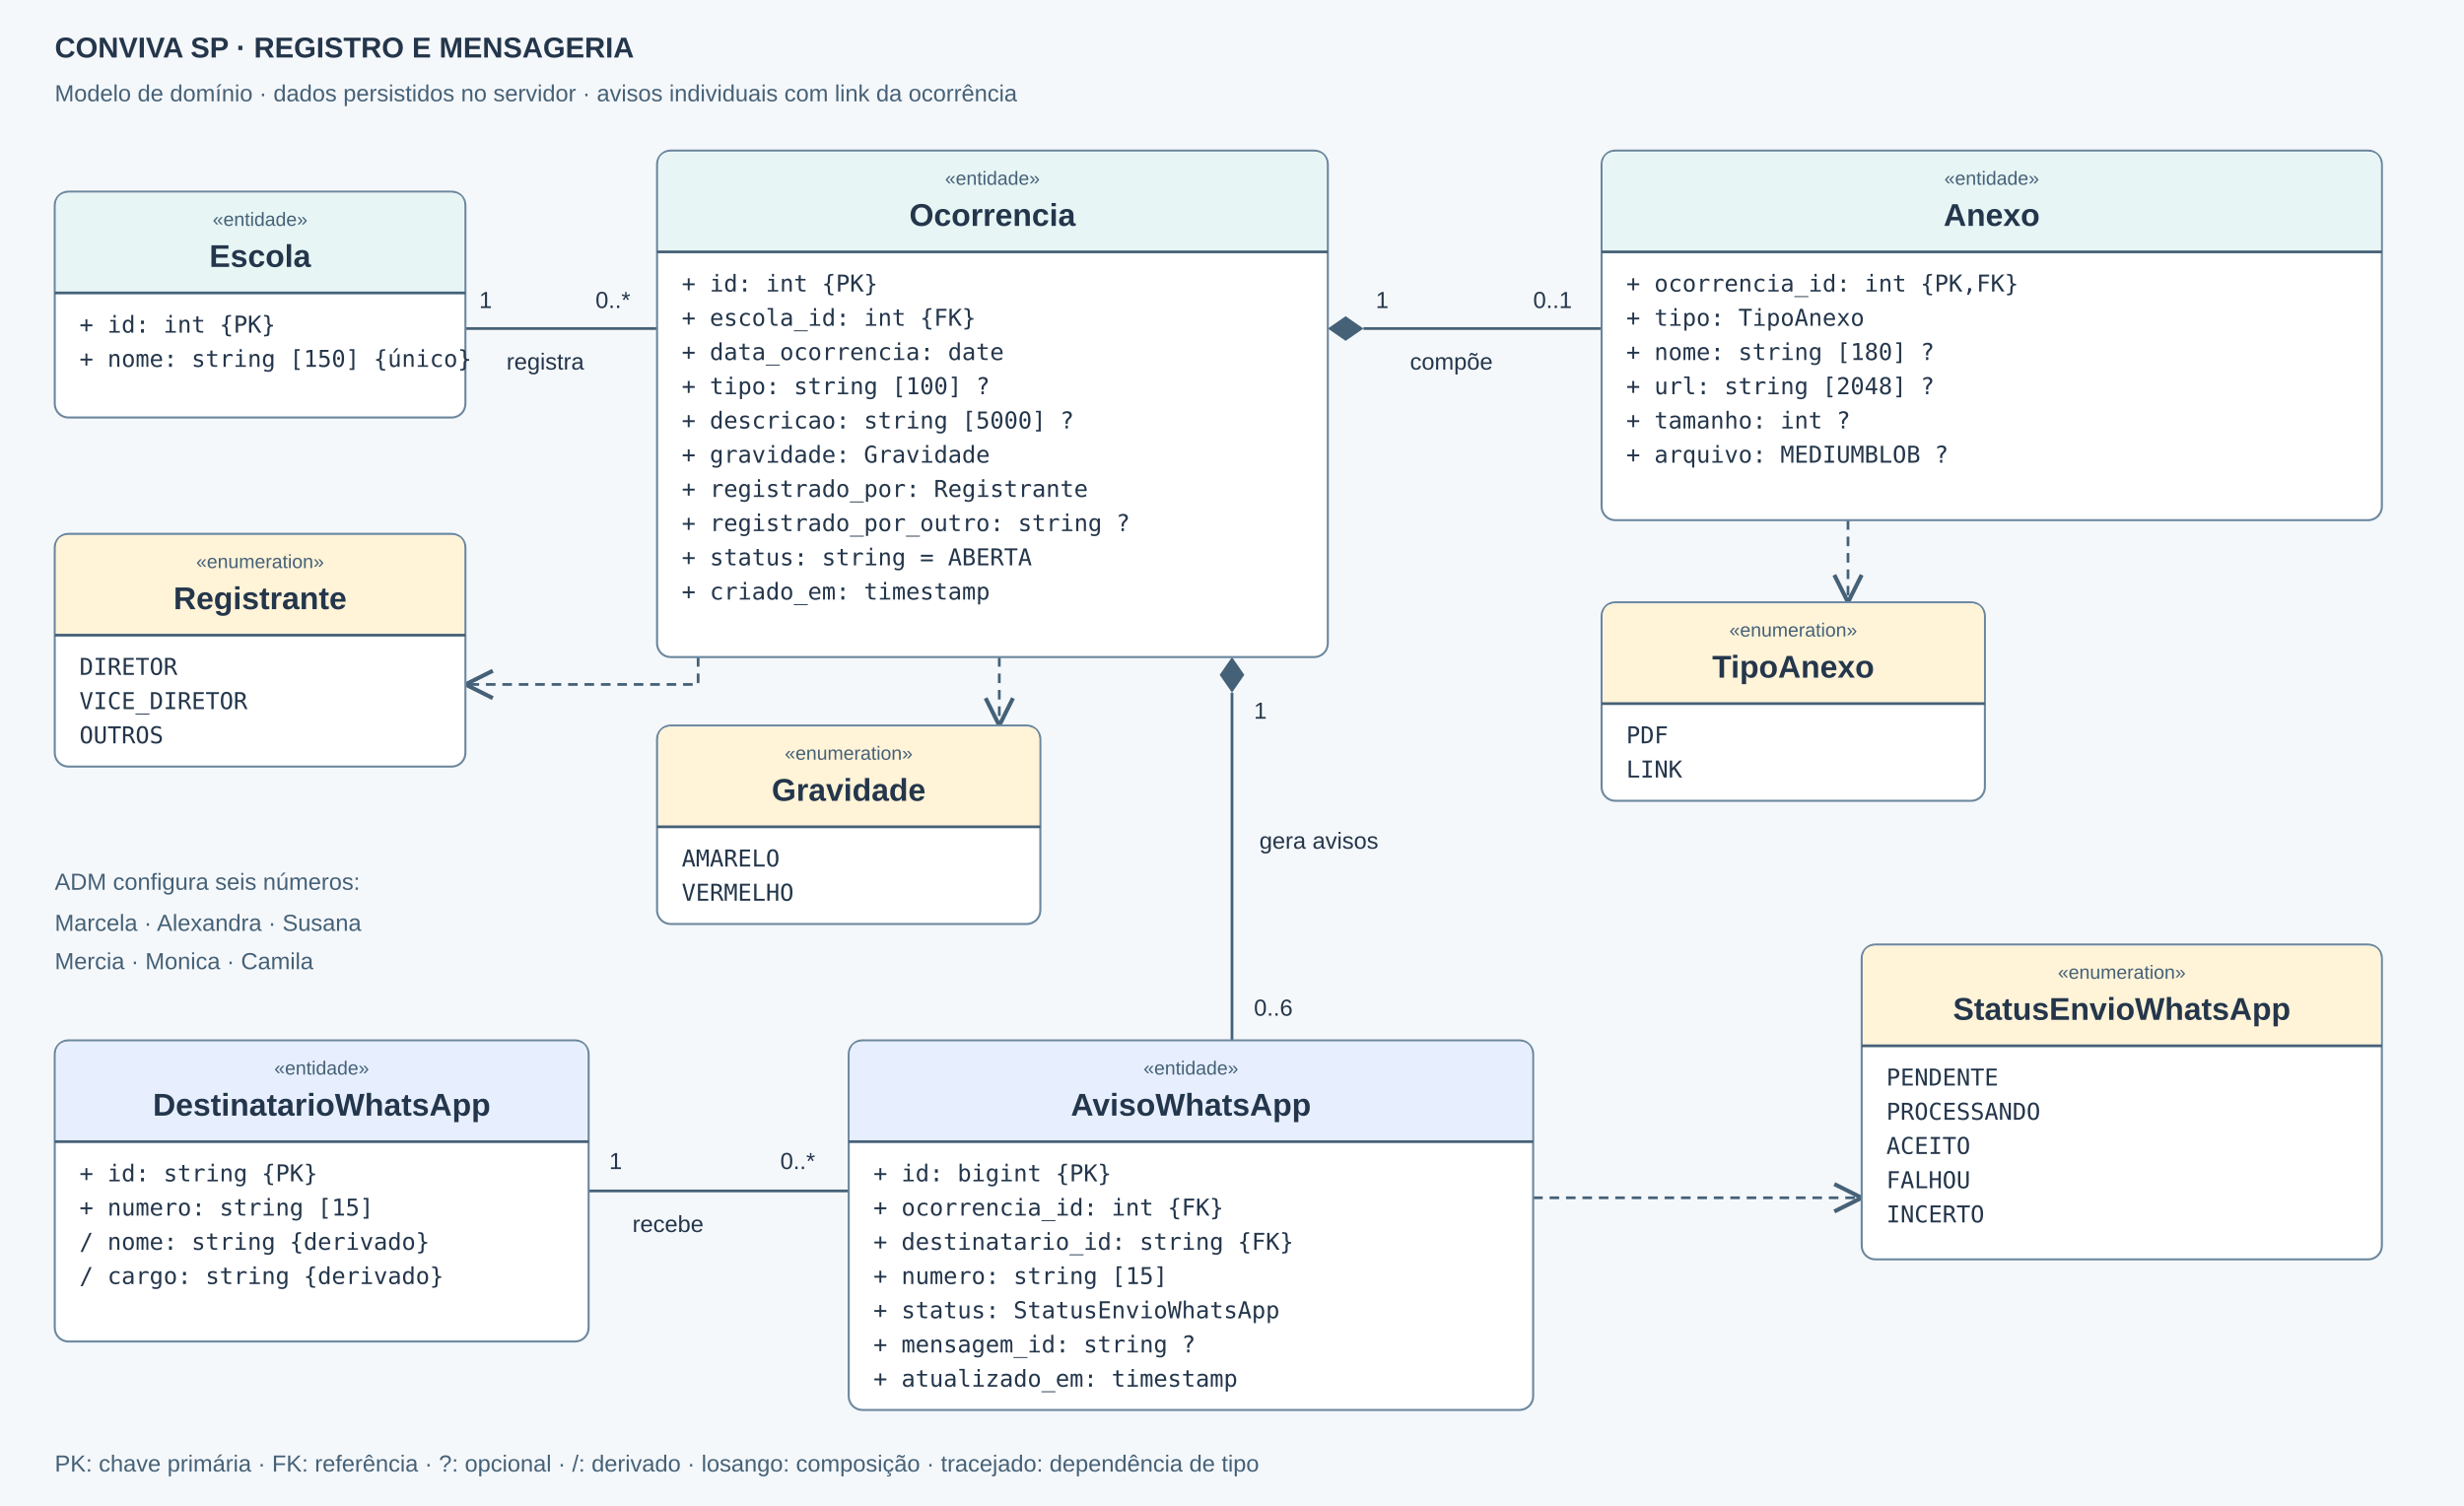
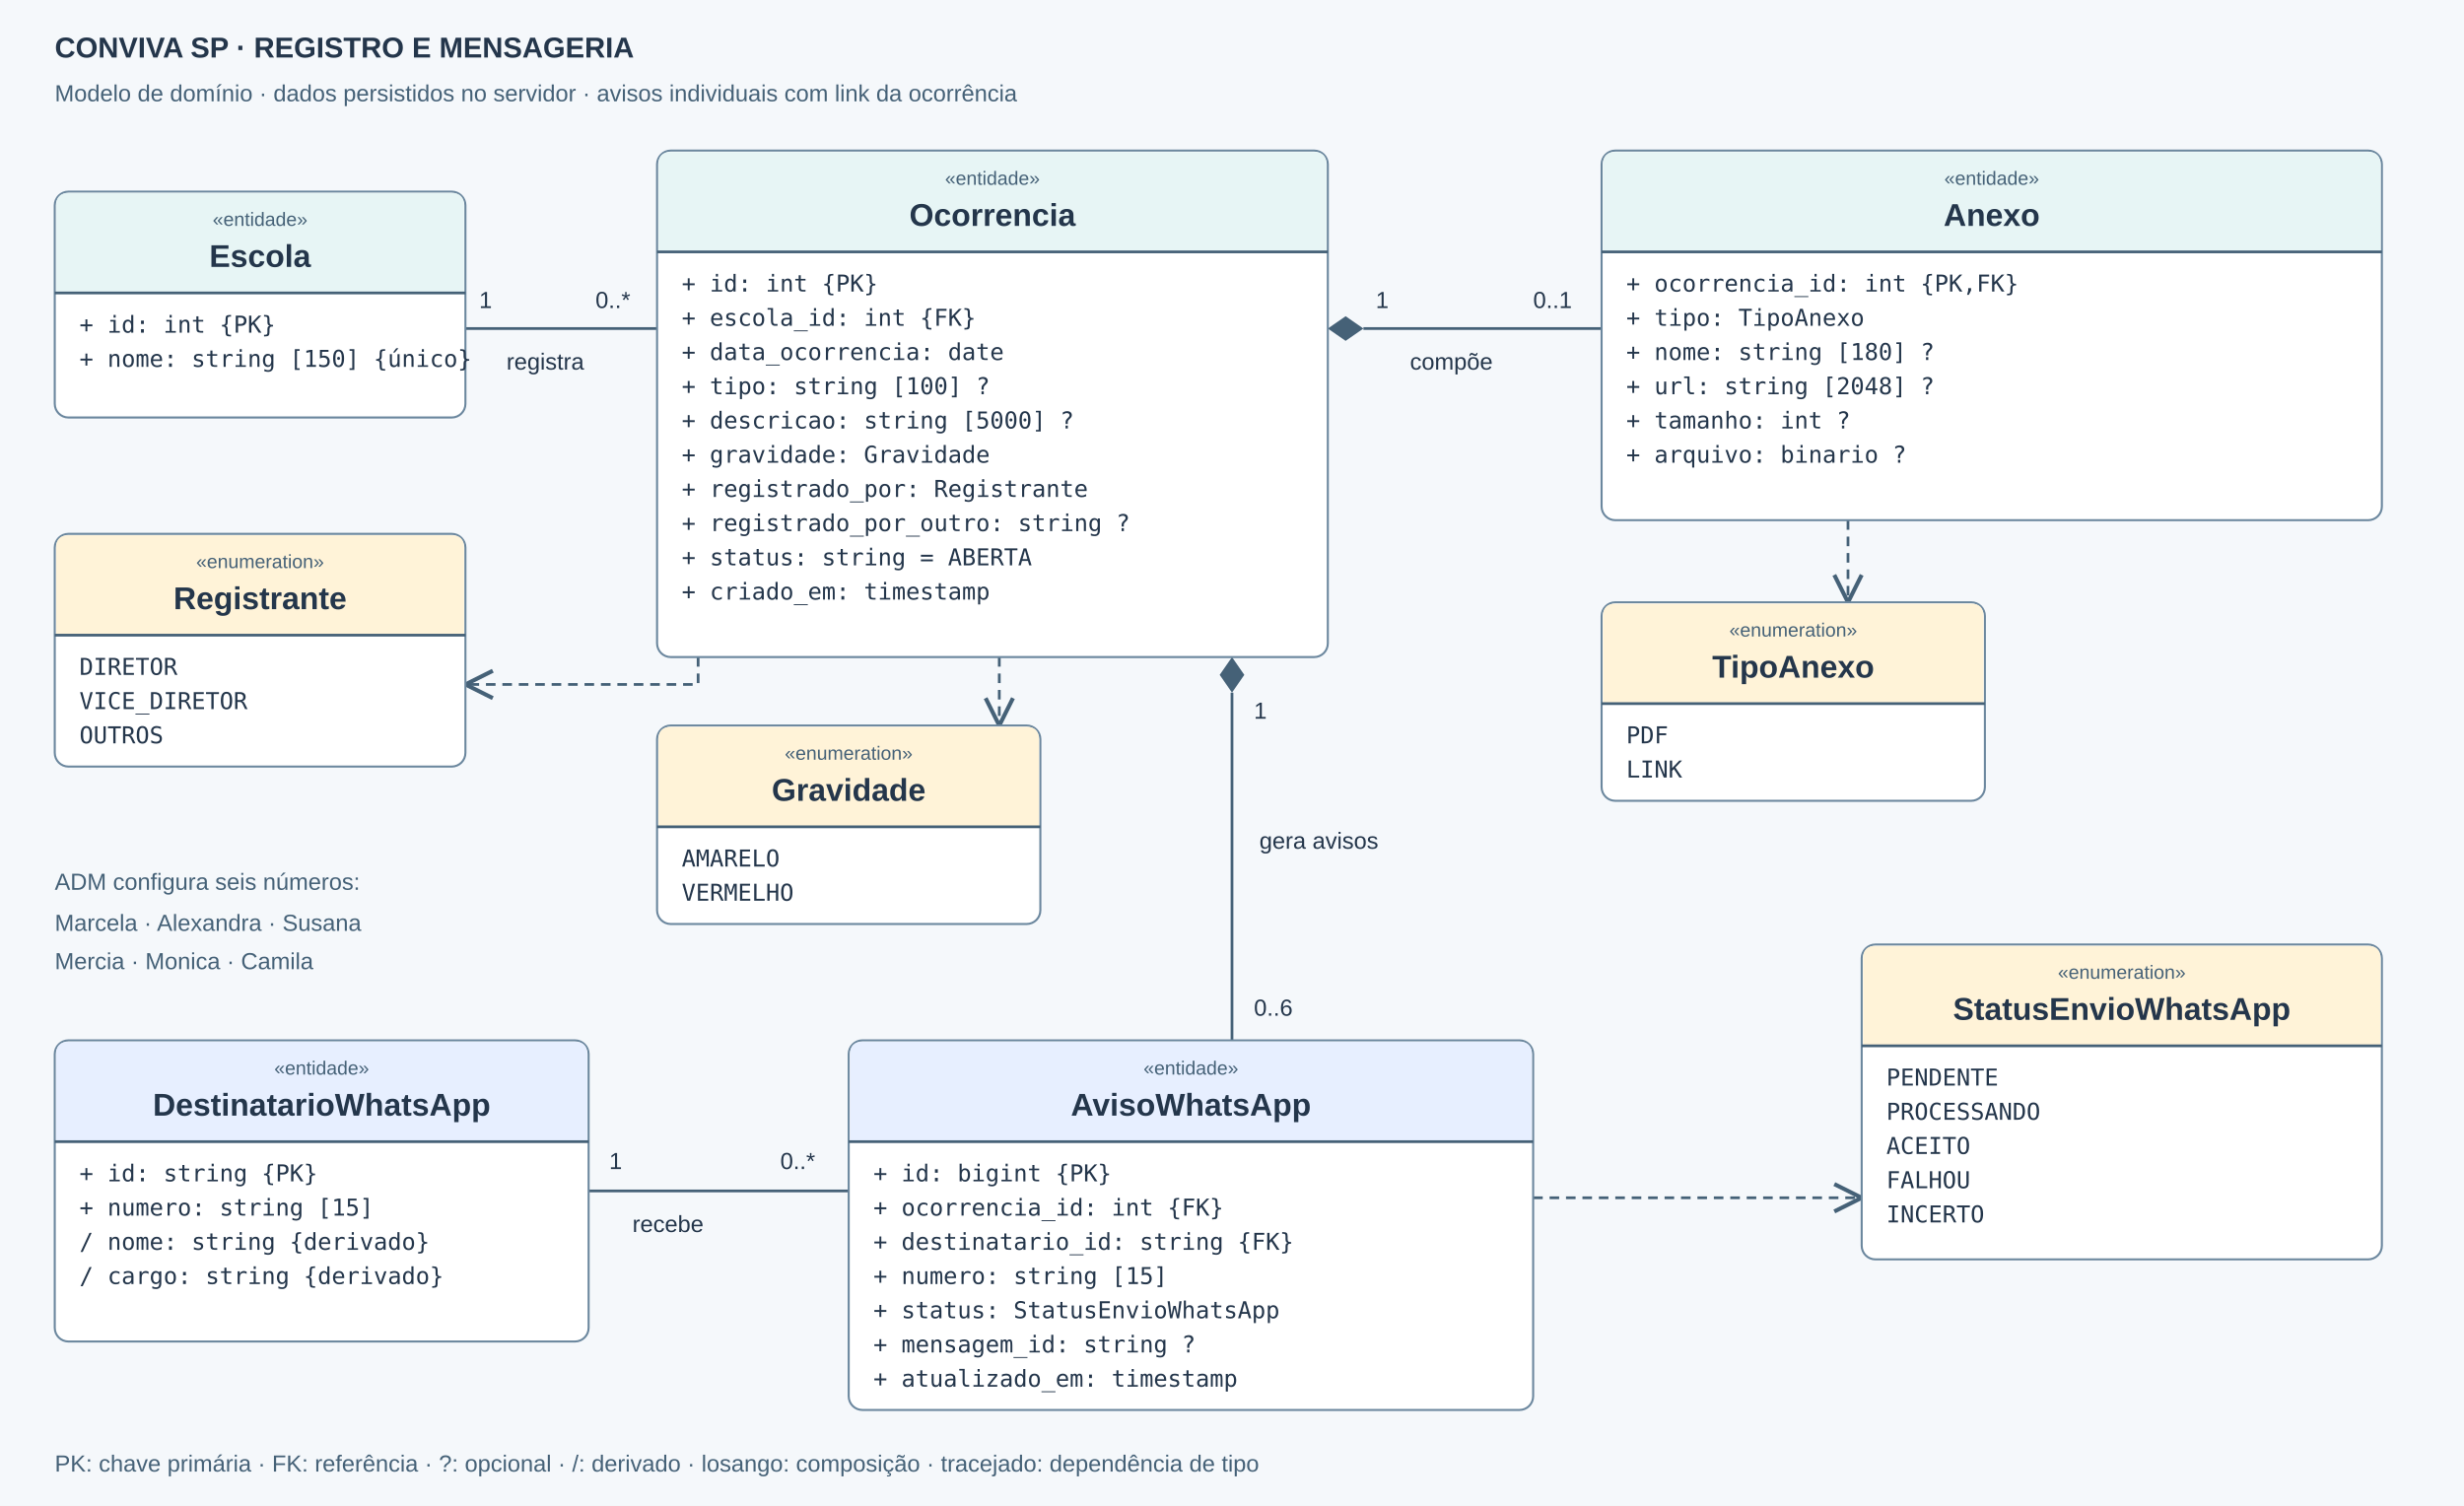
<svg xmlns="http://www.w3.org/2000/svg" viewBox="0 0 1800 1100" role="img" aria-labelledby="uml-titulo uml-descricao">
  <style>text{font-family:Arial,sans-serif;fill:#24364b}.moldura{fill:#fff;stroke:#6b879e;stroke-width:1.5}.titulo{font-size:23px;font-weight:bold;text-anchor:middle}.estereotipo{font-size:14px;text-anchor:middle;fill:#456177}.atributo{font:17px monospace}.relacao{fill:none;stroke:#456177;stroke-width:2}.rotulo{font-size:17px}.nota{font-size:17px;fill:#456177}.classe{cursor:pointer}.classe:hover .moldura{stroke:#12636d;stroke-width:4}</style>
  <defs>
    <marker id="uml-dependencia" markerWidth="12" markerHeight="12" refX="11" refY="6" orient="auto">
      <path d="M1 1 11 6 1 11" fill="none" stroke="#456177" stroke-width="1.5" />
    </marker>
  </defs>
  <rect width="1800" height="1100" fill="#f5f8fb" />
  <text x="40" y="42" font-size="21" font-weight="bold">CONVIVA SP · REGISTRO E MENSAGERIA</text>
  <text x="40" y="74" class="nota">Modelo de domínio · dados persistidos no servidor · avisos individuais com link da ocorrência</text>
  <g class="relacao">
    <path d="M340 240H480" />
    <path d="M996 240H1170" />
    <path d="M900 506V760" />
    <path d="M430 870H620" />
    <path d="M510 480V500H340" stroke-dasharray="7 5" marker-end="url(#uml-dependencia)" />
    <path d="M730 480V530" stroke-dasharray="7 5" marker-end="url(#uml-dependencia)" />
    <path d="M1350 380V440" stroke-dasharray="7 5" marker-end="url(#uml-dependencia)" />
    <path d="M1120 875H1360" stroke-dasharray="7 5" marker-end="url(#uml-dependencia)" />
  </g>
  <path d="m970 240 13-9 13 9-13 9Z" fill="#456177" />
  <path d="m900 480 9 13-9 13-9-13Z" fill="#456177" />
  <g class="rotulo">
    <text x="350" y="225">1</text>
    <text x="435" y="225">0..*</text>
    <text x="370" y="270">registra</text>
    <text x="1005" y="225">1</text>
    <text x="1120" y="225">0..1</text>
    <text x="1030" y="270">compõe</text>
    <text x="916" y="525">1</text>
    <text x="916" y="742">0..6</text>
    <text x="920" y="620">gera avisos</text>
    <text x="445" y="854">1</text>
    <text x="570" y="854">0..*</text>
    <text x="462" y="900">recebe</text>
  </g>
  <g class="classe" data-classe="Escola" transform="translate(40 140)">
    <rect class="moldura" width="300" height="165" rx="10" />
    <path fill="#e7f5f5" d="M10 1h280q9 0 9 9v64H1V10q0-9 9-9" />
    <text class="estereotipo" x="150" y="25">«entidade»</text>
    <text class="titulo" x="150" y="55">Escola</text>
    <path class="relacao" d="M0 74H300" />
    <text class="atributo" x="18" y="103">+ id: int {PK}</text>
    <text class="atributo" x="18" y="128">+ nome: string [150] {único}</text>
  </g>
  <g class="classe" data-classe="Ocorrencia" transform="translate(480 110)">
    <rect class="moldura" width="490" height="370" rx="10" />
    <path fill="#e7f5f5" d="M10 1h470q9 0 9 9v64H1V10q0-9 9-9" />
    <text class="estereotipo" x="245" y="25">«entidade»</text>
    <text class="titulo" x="245" y="55">Ocorrencia</text>
    <path class="relacao" d="M0 74H490" />
    <text class="atributo" x="18" y="103">+ id: int {PK}</text>
    <text class="atributo" x="18" y="128">+ escola_id: int {FK}</text>
    <text class="atributo" x="18" y="153">+ data_ocorrencia: date</text>
    <text class="atributo" x="18" y="178">+ tipo: string [100] ?</text>
    <text class="atributo" x="18" y="203">+ descricao: string [5000] ?</text>
    <text class="atributo" x="18" y="228">+ gravidade: Gravidade</text>
    <text class="atributo" x="18" y="253">+ registrado_por: Registrante</text>
    <text class="atributo" x="18" y="278">+ registrado_por_outro: string ?</text>
    <text class="atributo" x="18" y="303">+ status: string = ABERTA</text>
    <text class="atributo" x="18" y="328">+ criado_em: timestamp</text>
  </g>
  <g class="classe" data-classe="Anexo" transform="translate(1170 110)">
    <rect class="moldura" width="570" height="270" rx="10" />
    <path fill="#e7f5f5" d="M10 1h550q9 0 9 9v64H1V10q0-9 9-9" />
    <text class="estereotipo" x="285" y="25">«entidade»</text>
    <text class="titulo" x="285" y="55">Anexo</text>
    <path class="relacao" d="M0 74H570" />
    <text class="atributo" x="18" y="103">+ ocorrencia_id: int {PK,FK}</text>
    <text class="atributo" x="18" y="128">+ tipo: TipoAnexo</text>
    <text class="atributo" x="18" y="153">+ nome: string [180] ?</text>
    <text class="atributo" x="18" y="178">+ url: string [2048] ?</text>
    <text class="atributo" x="18" y="203">+ tamanho: int ?</text>
-     <text class="atributo" x="18" y="228">+ arquivo: MEDIUMBLOB ?</text>
+     <text class="atributo" x="18" y="228">+ arquivo: binario ?</text>
  </g>
  <g class="classe" data-classe="Registrante" transform="translate(40 390)">
    <rect class="moldura" width="300" height="170" rx="10" />
    <path fill="#fff3d8" d="M10 1h280q9 0 9 9v64H1V10q0-9 9-9" />
    <text class="estereotipo" x="150" y="25">«enumeration»</text>
    <text class="titulo" x="150" y="55">Registrante</text>
    <path class="relacao" d="M0 74H300" />
    <text class="atributo" x="18" y="103">DIRETOR</text>
    <text class="atributo" x="18" y="128">VICE_DIRETOR</text>
    <text class="atributo" x="18" y="153">OUTROS</text>
  </g>
  <g class="classe" data-classe="Gravidade" transform="translate(480 530)">
    <rect class="moldura" width="280" height="145" rx="10" />
    <path fill="#fff3d8" d="M10 1h260q9 0 9 9v64H1V10q0-9 9-9" />
    <text class="estereotipo" x="140" y="25">«enumeration»</text>
    <text class="titulo" x="140" y="55">Gravidade</text>
    <path class="relacao" d="M0 74H280" />
    <text class="atributo" x="18" y="103">AMARELO</text>
    <text class="atributo" x="18" y="128">VERMELHO</text>
  </g>
  <g class="classe" data-classe="TipoAnexo" transform="translate(1170 440)">
    <rect class="moldura" width="280" height="145" rx="10" />
    <path fill="#fff3d8" d="M10 1h260q9 0 9 9v64H1V10q0-9 9-9" />
    <text class="estereotipo" x="140" y="25">«enumeration»</text>
    <text class="titulo" x="140" y="55">TipoAnexo</text>
    <path class="relacao" d="M0 74H280" />
    <text class="atributo" x="18" y="103">PDF</text>
    <text class="atributo" x="18" y="128">LINK</text>
  </g>
  <g class="classe" data-classe="DestinatarioWhatsApp" transform="translate(40 760)">
    <rect class="moldura" width="390" height="220" rx="10" />
    <path fill="#e7efff" d="M10 1h370q9 0 9 9v64H1V10q0-9 9-9" />
    <text class="estereotipo" x="195" y="25">«entidade»</text>
    <text class="titulo" x="195" y="55">DestinatarioWhatsApp</text>
    <path class="relacao" d="M0 74H390" />
    <text class="atributo" x="18" y="103">+ id: string {PK}</text>
    <text class="atributo" x="18" y="128">+ numero: string [15]</text>
    <text class="atributo" x="18" y="153">/ nome: string {derivado}</text>
    <text class="atributo" x="18" y="178">/ cargo: string {derivado}</text>
  </g>
  <g class="classe" data-classe="AvisoWhatsApp" transform="translate(620 760)">
    <rect class="moldura" width="500" height="270" rx="10" />
    <path fill="#e7efff" d="M10 1h480q9 0 9 9v64H1V10q0-9 9-9" />
    <text class="estereotipo" x="250" y="25">«entidade»</text>
    <text class="titulo" x="250" y="55">AvisoWhatsApp</text>
    <path class="relacao" d="M0 74H500" />
    <text class="atributo" x="18" y="103">+ id: bigint {PK}</text>
    <text class="atributo" x="18" y="128">+ ocorrencia_id: int {FK}</text>
    <text class="atributo" x="18" y="153">+ destinatario_id: string {FK}</text>
    <text class="atributo" x="18" y="178">+ numero: string [15]</text>
    <text class="atributo" x="18" y="203">+ status: StatusEnvioWhatsApp</text>
    <text class="atributo" x="18" y="228">+ mensagem_id: string ?</text>
    <text class="atributo" x="18" y="253">+ atualizado_em: timestamp</text>
  </g>
  <g class="classe" data-classe="StatusEnvioWhatsApp" transform="translate(1360 690)">
    <rect class="moldura" width="380" height="230" rx="10" />
    <path fill="#fff3d8" d="M10 1h360q9 0 9 9v64H1V10q0-9 9-9" />
    <text class="estereotipo" x="190" y="25">«enumeration»</text>
    <text class="titulo" x="190" y="55">StatusEnvioWhatsApp</text>
    <path class="relacao" d="M0 74H380" />
    <text class="atributo" x="18" y="103">PENDENTE</text>
    <text class="atributo" x="18" y="128">PROCESSANDO</text>
    <text class="atributo" x="18" y="153">ACEITO</text>
    <text class="atributo" x="18" y="178">FALHOU</text>
    <text class="atributo" x="18" y="203">INCERTO</text>
  </g>
  <text x="40" y="650" class="nota">ADM configura seis números:</text>
  <text x="40" y="680" class="nota">Marcela · Alexandra · Susana</text>
  <text x="40" y="708" class="nota">Mercia · Monica · Camila</text>
  <text x="40" y="1075" class="nota">PK: chave primária · FK: referência · ?: opcional · /: derivado · losango: composição · tracejado: dependência de tipo</text>
</svg>
